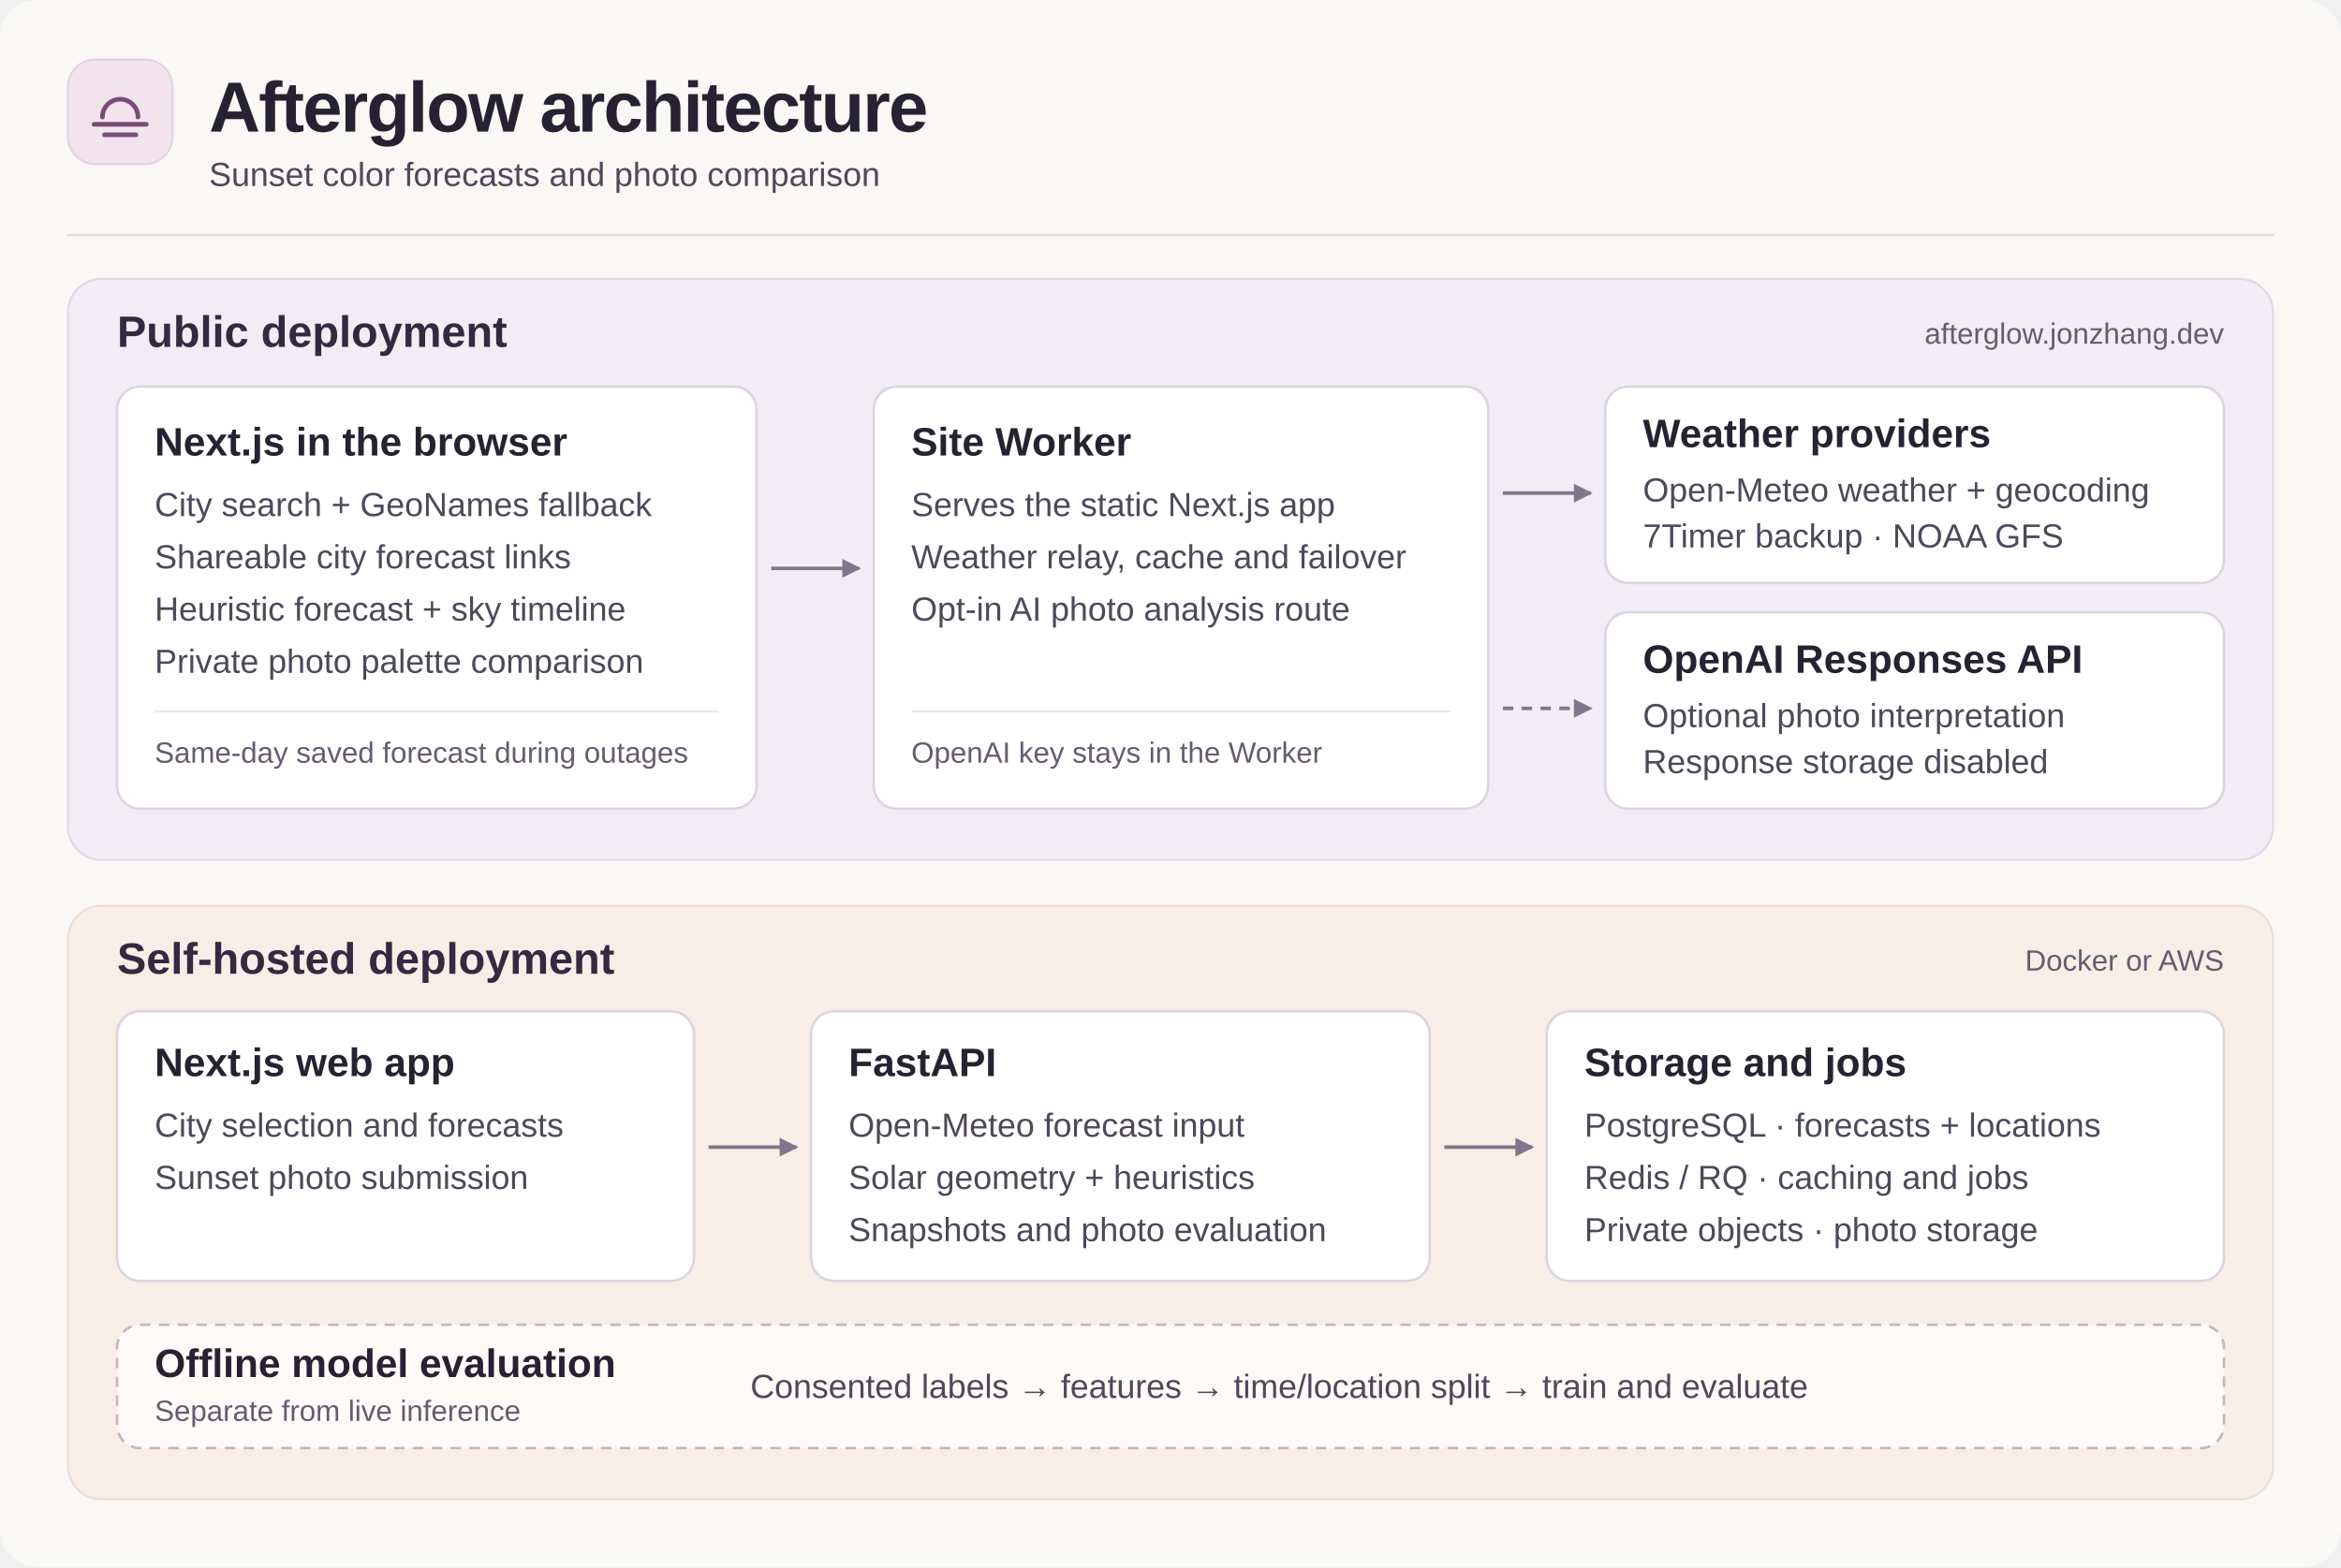
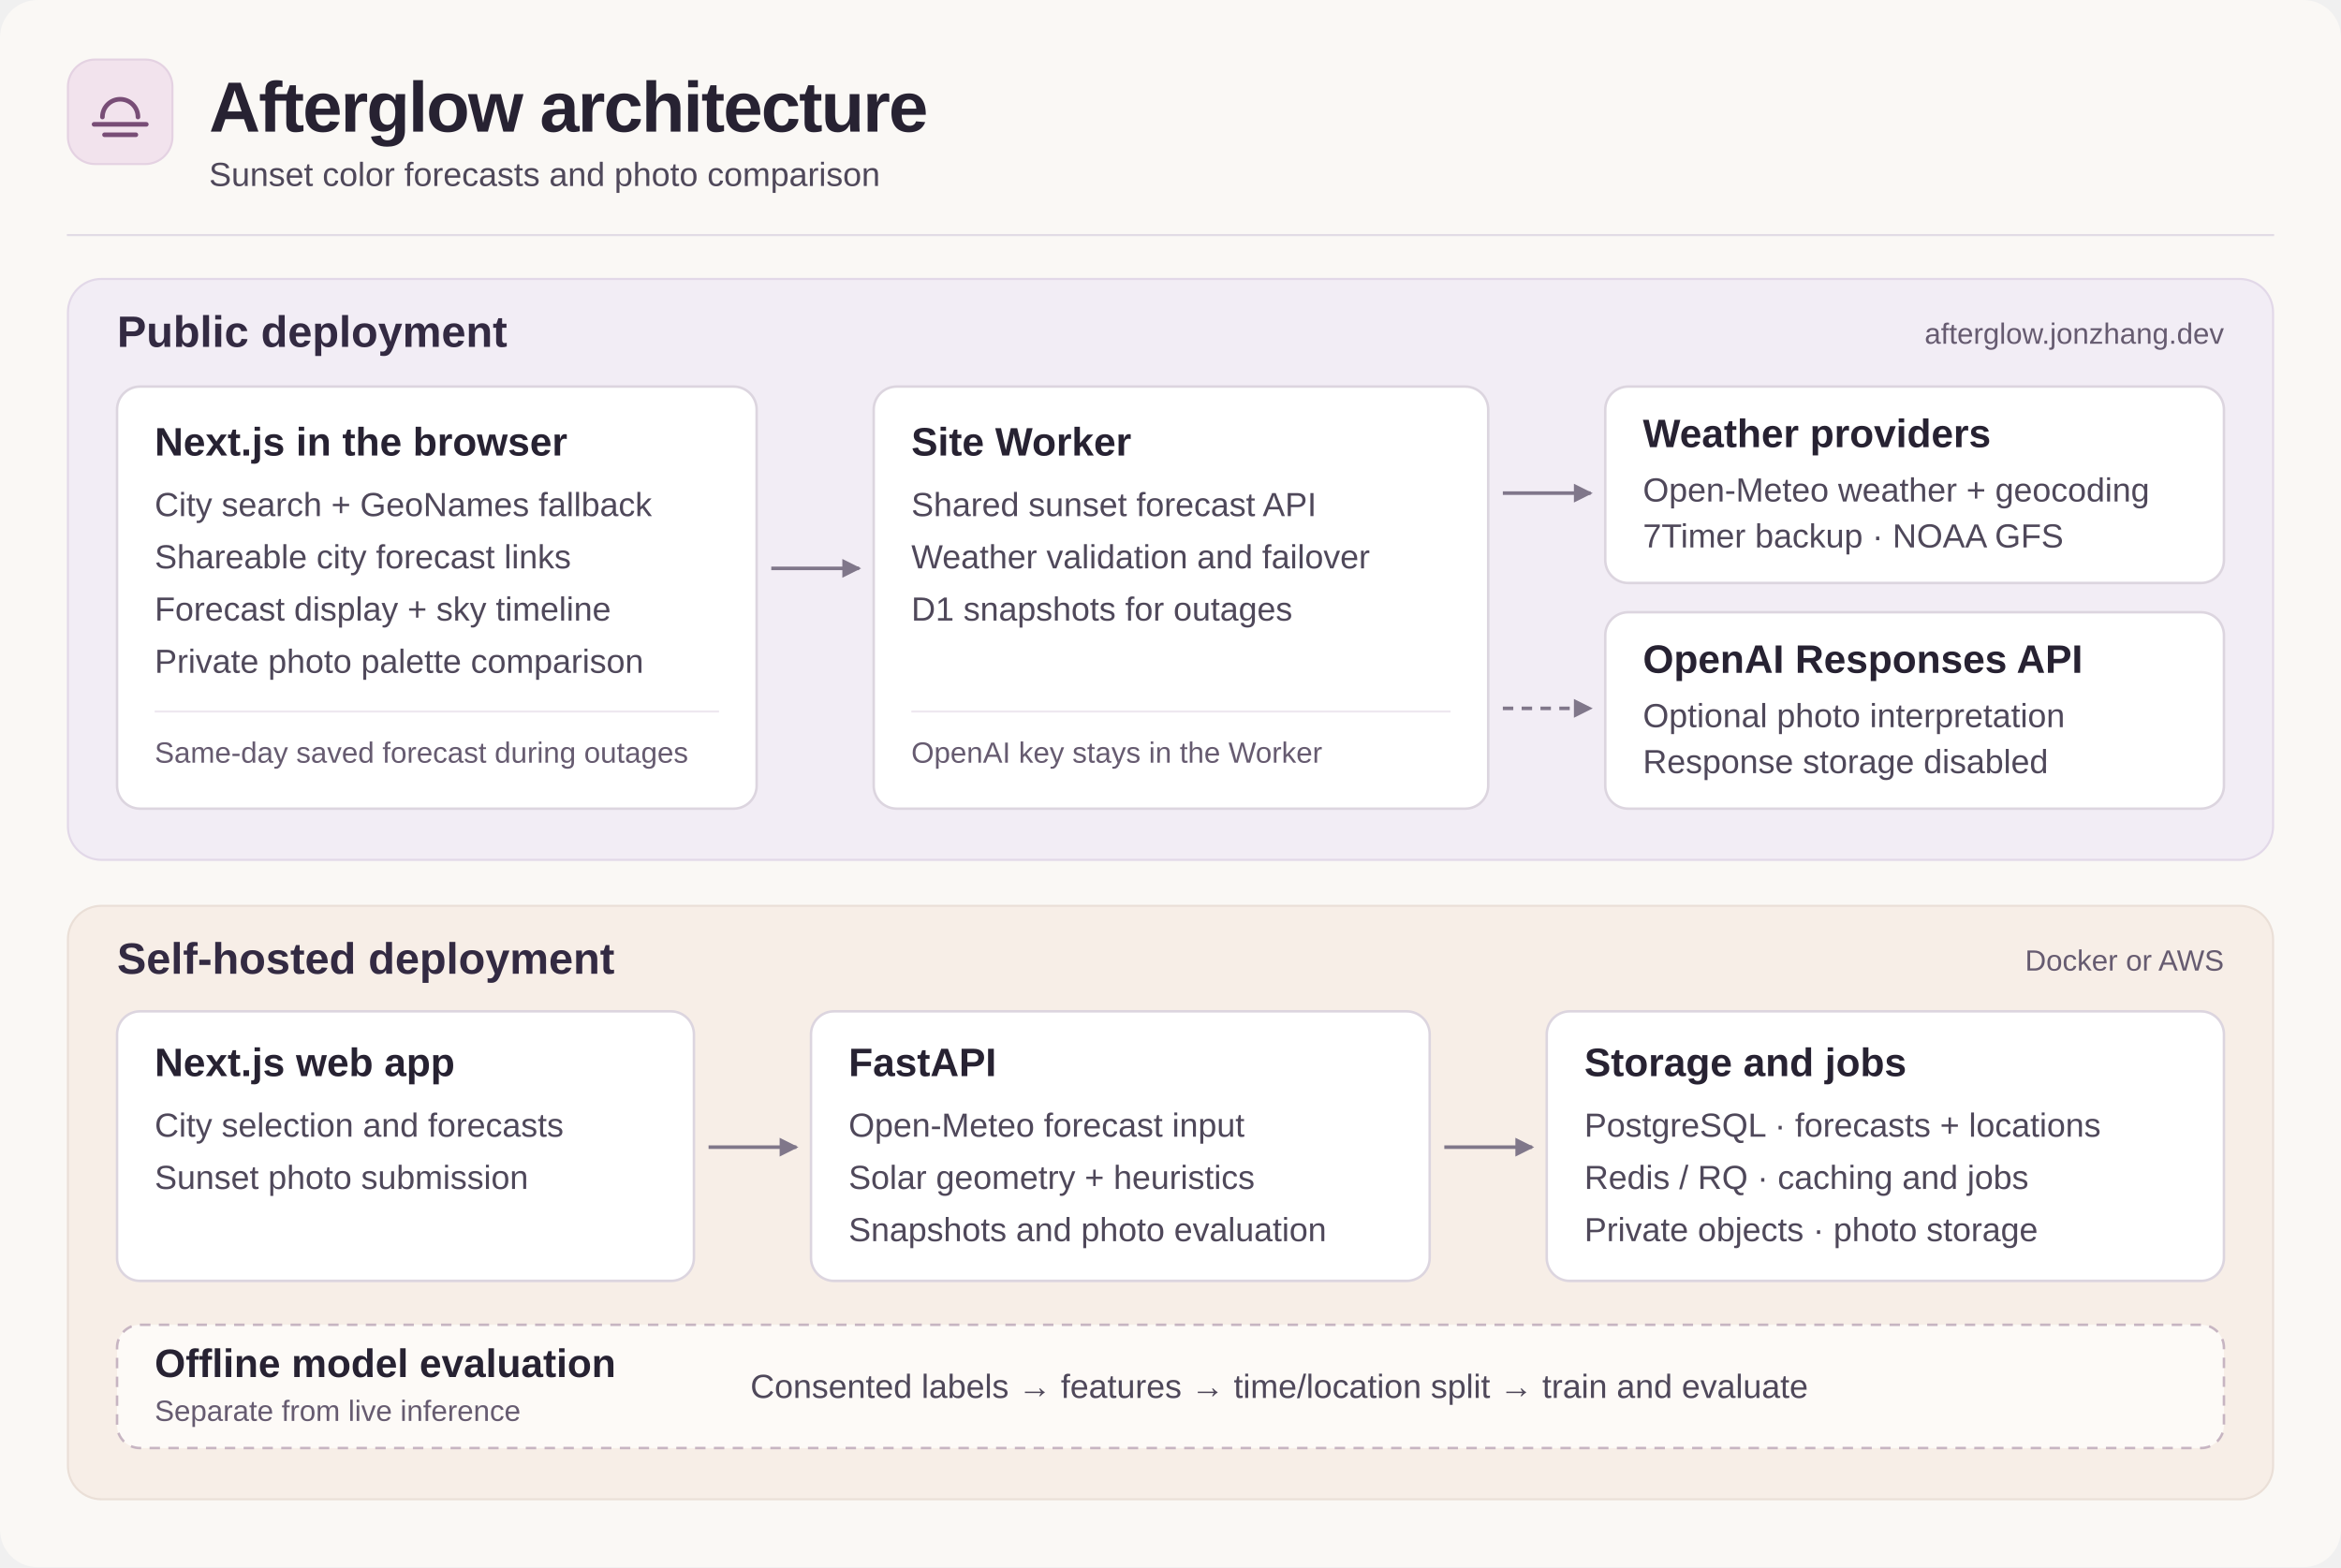
<svg xmlns="http://www.w3.org/2000/svg" width="1120" height="750" viewBox="0 0 1120 750" role="img" aria-labelledby="title description">
  <defs>
    <marker id="arrow" markerWidth="9" markerHeight="9" refX="8" refY="4.5" orient="auto" markerUnits="userSpaceOnUse">
      <path d="M0 0 9 4.5 0 9Z" fill="#80778a" />
    </marker>
    <style>
      text { font-family: system-ui, -apple-system, BlinkMacSystemFont, "Segoe UI", Arial, sans-serif; }
      .title { font-size: 34px; font-weight: 700; letter-spacing: -0.8px; fill: #272232; }
      .section { font-size: 21px; font-weight: 700; fill: #332a42; }
      .heading { font-size: 19px; font-weight: 700; fill: #272232; }
      .body { font-size: 16px; font-weight: 400; fill: #4f485a; }
      .note { font-size: 14px; font-weight: 500; fill: #665b70; }
      .card { fill: #fff; stroke: #dcd5df; stroke-width: 1.2; }
      .flow { fill: none; stroke: #80778a; stroke-width: 1.7; stroke-linejoin: round; marker-end: url(#arrow); }
    </style>
  </defs>
  <rect width="1120" height="750" rx="18" fill="#faf8f5" />
  <rect x="32.5" y="28.5" width="50" height="50" rx="13" fill="#f2e3ed" stroke="#e4d2e2" />
  <path d="M45 59.5h25M49 56a8.5 8.5 0 0 1 17 0M50 64.5h15" fill="none" stroke="#784d76" stroke-width="2.2" stroke-linecap="round" />
  <text x="100" y="63" class="title">Afterglow architecture</text>
  <text x="100" y="89" class="body">Sunset color forecasts and photo comparison</text>
  <path d="M32 112.5h1056" stroke="#e1dbe5" />
  <g aria-label="Public deployment">
    <rect x="32.5" y="133.5" width="1055" height="278" rx="16" fill="#f2edf5" stroke="#e2d8e8" />
    <text x="56" y="166" class="section">Public deployment</text>
    <text x="1064" y="164.5" class="note" text-anchor="end">afterglow.jonzhang.dev</text>
    <rect x="56" y="185" width="306" height="202" rx="11" class="card" />
    <text x="74" y="218" class="heading">Next.js in the browser</text>
    <text x="74" y="247" class="body">City search + GeoNames fallback</text>
    <text x="74" y="272" class="body">Shareable city forecast links</text>
-     <text x="74" y="297" class="body">Heuristic forecast + sky timeline</text>
+     <text x="74" y="297" class="body">Forecast display + sky timeline</text>
    <text x="74" y="322" class="body">Private photo palette comparison</text>
    <path d="M74 340.5h270" stroke="#eee8f0" />
    <text x="74" y="365" class="note">Same-day saved forecast during outages</text>
    <rect x="418" y="185" width="294" height="202" rx="11" class="card" />
    <text x="436" y="218" class="heading">Site Worker</text>
-     <text x="436" y="247" class="body">Serves the static Next.js app</text>
-     <text x="436" y="272" class="body">Weather relay, cache and failover</text>
-     <text x="436" y="297" class="body">Opt-in AI photo analysis route</text>
+     <text x="436" y="247" class="body">Shared sunset forecast API</text>
+     <text x="436" y="272" class="body">Weather validation and failover</text>
+     <text x="436" y="297" class="body">D1 snapshots for outages</text>
    <path d="M436 340.5h258" stroke="#eee8f0" />
    <text x="436" y="365" class="note">OpenAI key stays in the Worker</text>
    <rect x="768" y="185" width="296" height="94" rx="11" class="card" />
    <text x="786" y="214" class="heading">Weather providers</text>
    <text x="786" y="240" class="body">Open-Meteo weather + geocoding</text>
    <text x="786" y="262" class="body">7Timer backup · NOAA GFS</text>
    <rect x="768" y="293" width="296" height="94" rx="11" class="card" />
    <text x="786" y="322" class="heading">OpenAI Responses API</text>
    <text x="786" y="348" class="body">Optional photo interpretation</text>
    <text x="786" y="370" class="body">Response storage disabled</text>
    <path d="M369 272h42" class="flow" />
    <path d="M719 236h42" class="flow" />
    <path d="M719 339h42" class="flow" stroke-dasharray="5 4" />
  </g>
  <g aria-label="Self-hosted deployment">
    <rect x="32.5" y="433.5" width="1055" height="284" rx="16" fill="#f7eee7" stroke="#eadfd7" />
    <text x="56" y="466" class="section">Self-hosted deployment</text>
    <text x="1064" y="464.5" class="note" text-anchor="end">Docker or AWS</text>
    <rect x="56" y="484" width="276" height="129" rx="11" class="card" />
    <text x="74" y="515" class="heading">Next.js web app</text>
    <text x="74" y="544" class="body">City selection and forecasts</text>
    <text x="74" y="569" class="body">Sunset photo submission</text>
    <rect x="388" y="484" width="296" height="129" rx="11" class="card" />
    <text x="406" y="515" class="heading">FastAPI</text>
    <text x="406" y="544" class="body">Open-Meteo forecast input</text>
    <text x="406" y="569" class="body">Solar geometry + heuristics</text>
    <text x="406" y="594" class="body">Snapshots and photo evaluation</text>
    <rect x="740" y="484" width="324" height="129" rx="11" class="card" />
    <text x="758" y="515" class="heading">Storage and jobs</text>
    <text x="758" y="544" class="body">PostgreSQL · forecasts + locations</text>
    <text x="758" y="569" class="body">Redis / RQ · caching and jobs</text>
    <text x="758" y="594" class="body">Private objects · photo storage</text>
    <path d="M339 549h42" class="flow" />
    <path d="M691 549h42" class="flow" />
    <rect x="56" y="634" width="1008" height="59" rx="11" fill="#fdfaf7" stroke="#c7b5c2" stroke-width="1.2" stroke-dasharray="5 4" />
    <text x="74" y="659" class="heading">Offline model evaluation</text>
    <text x="74" y="680" class="note">Separate from live inference</text>
    <text x="359" y="669" class="body">Consented labels → features → time/location split → train and evaluate</text>
  </g>
</svg>
